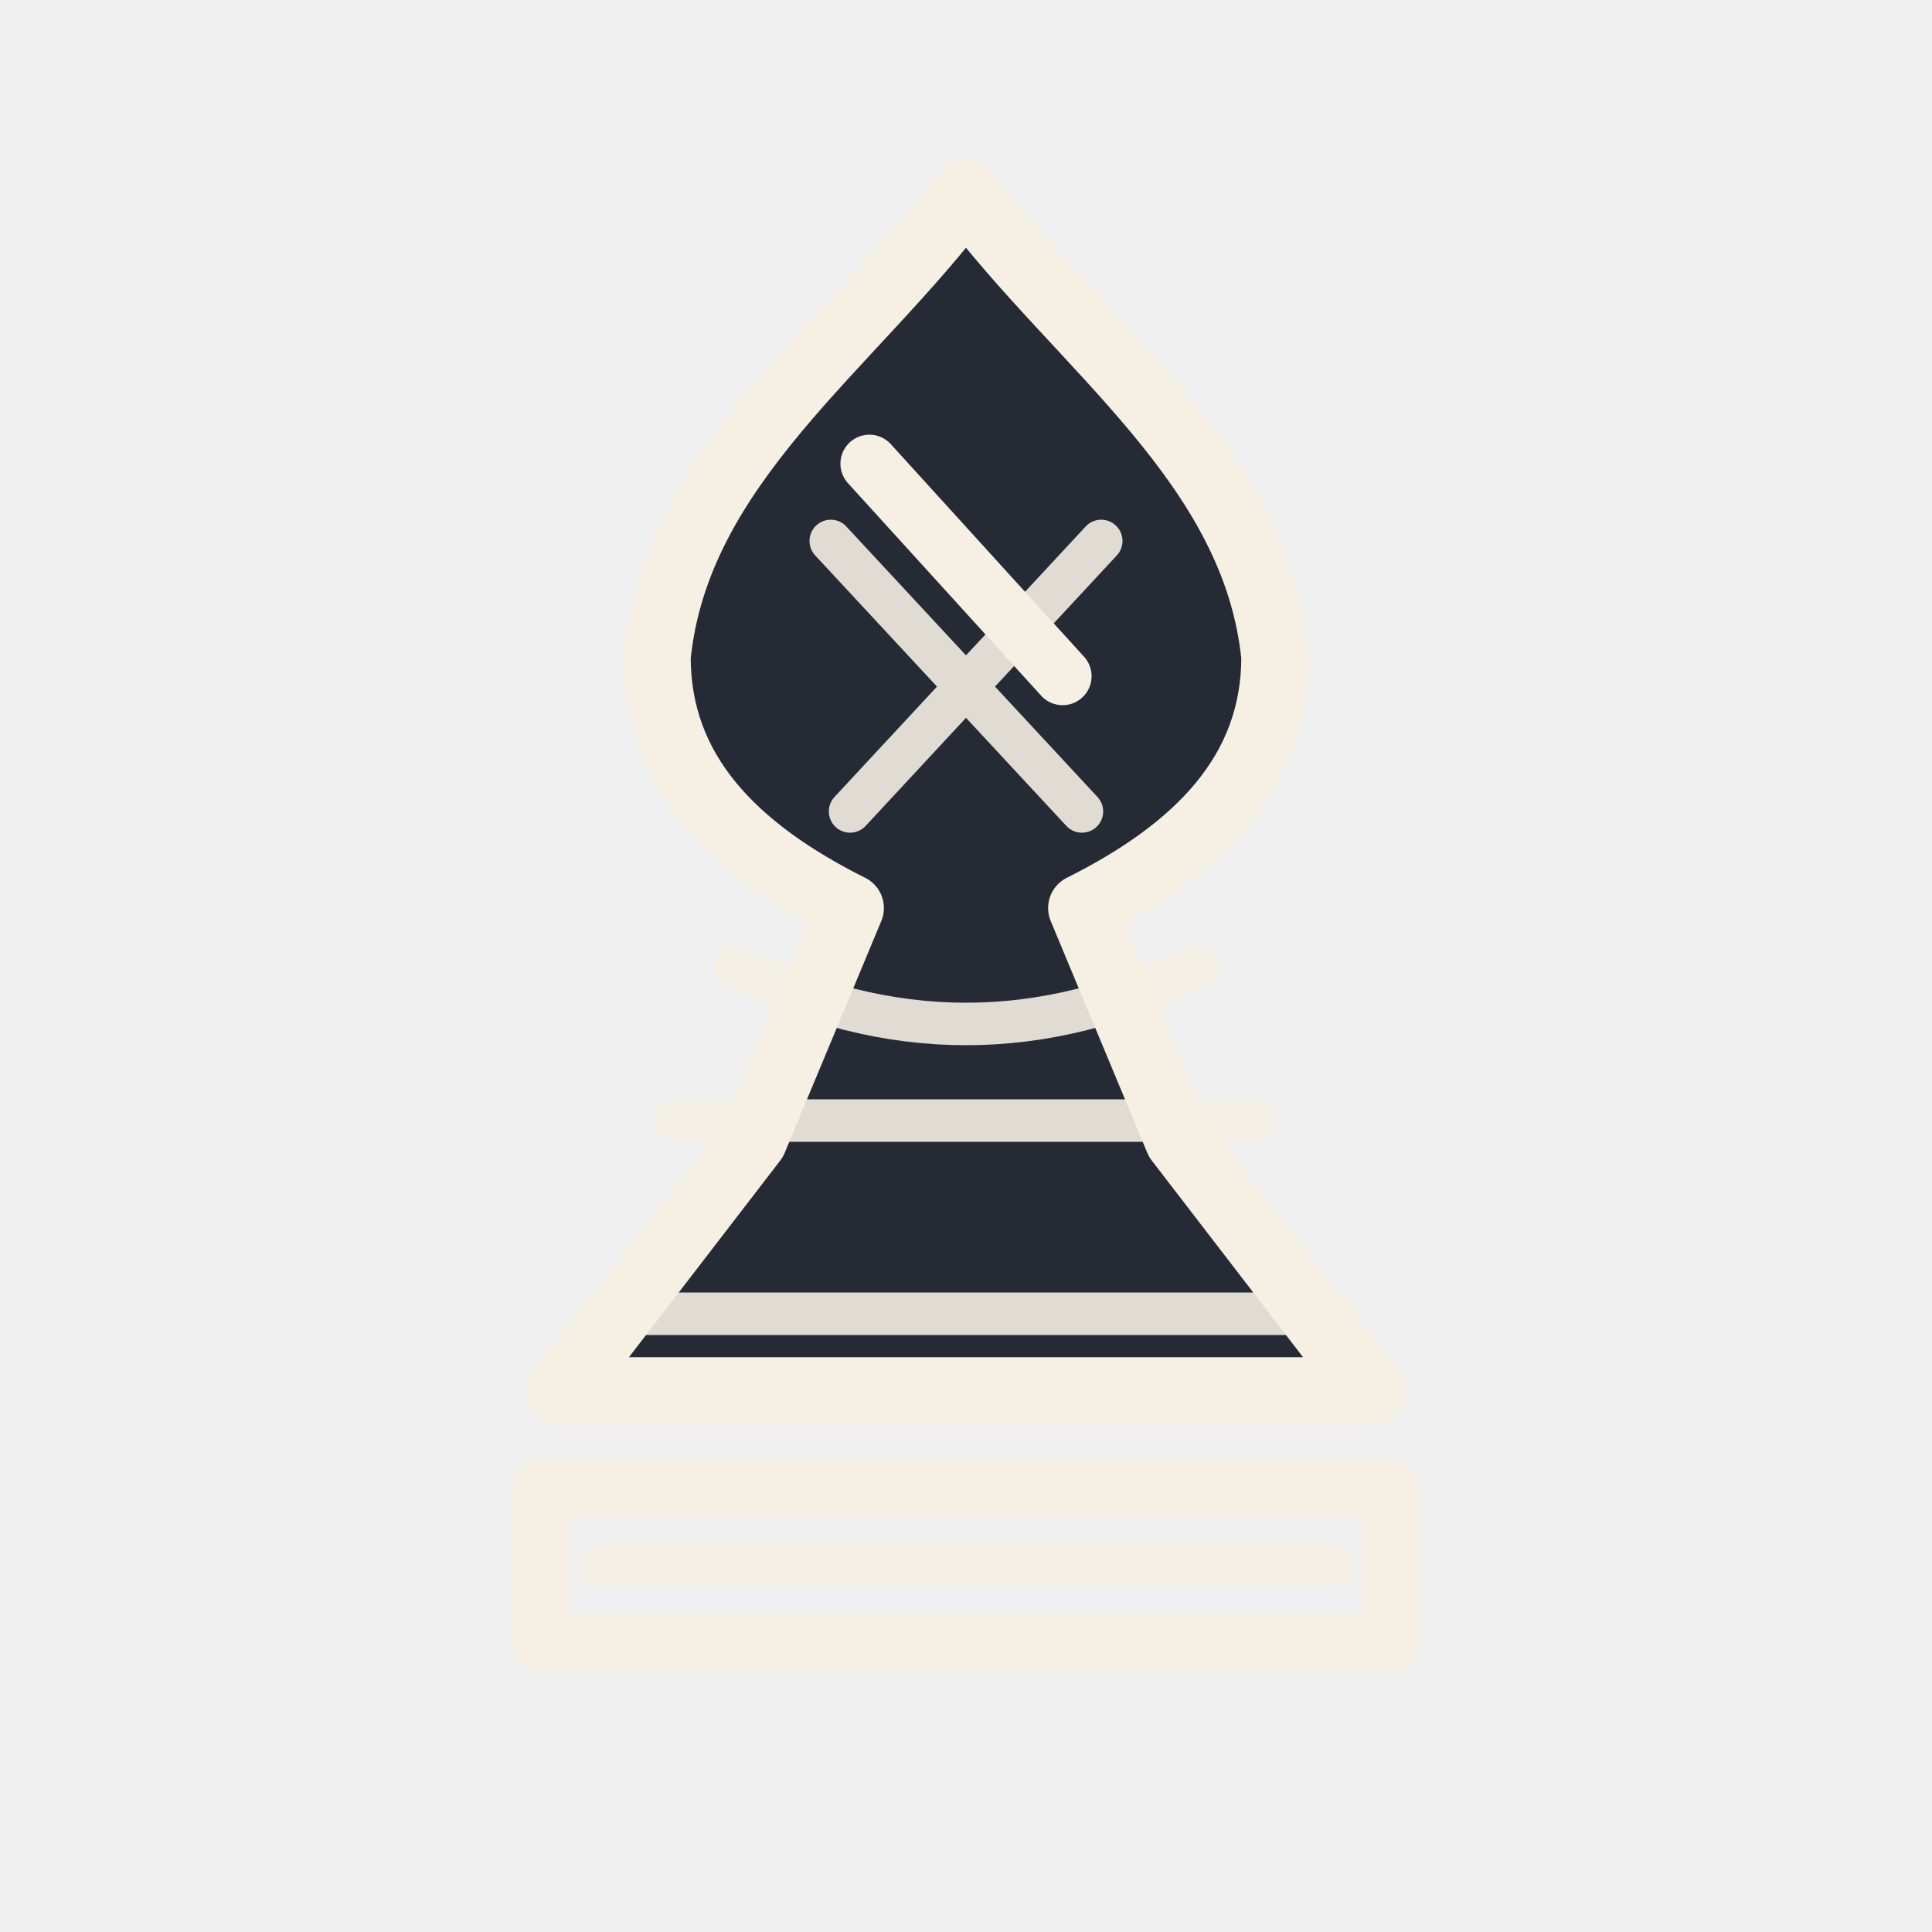
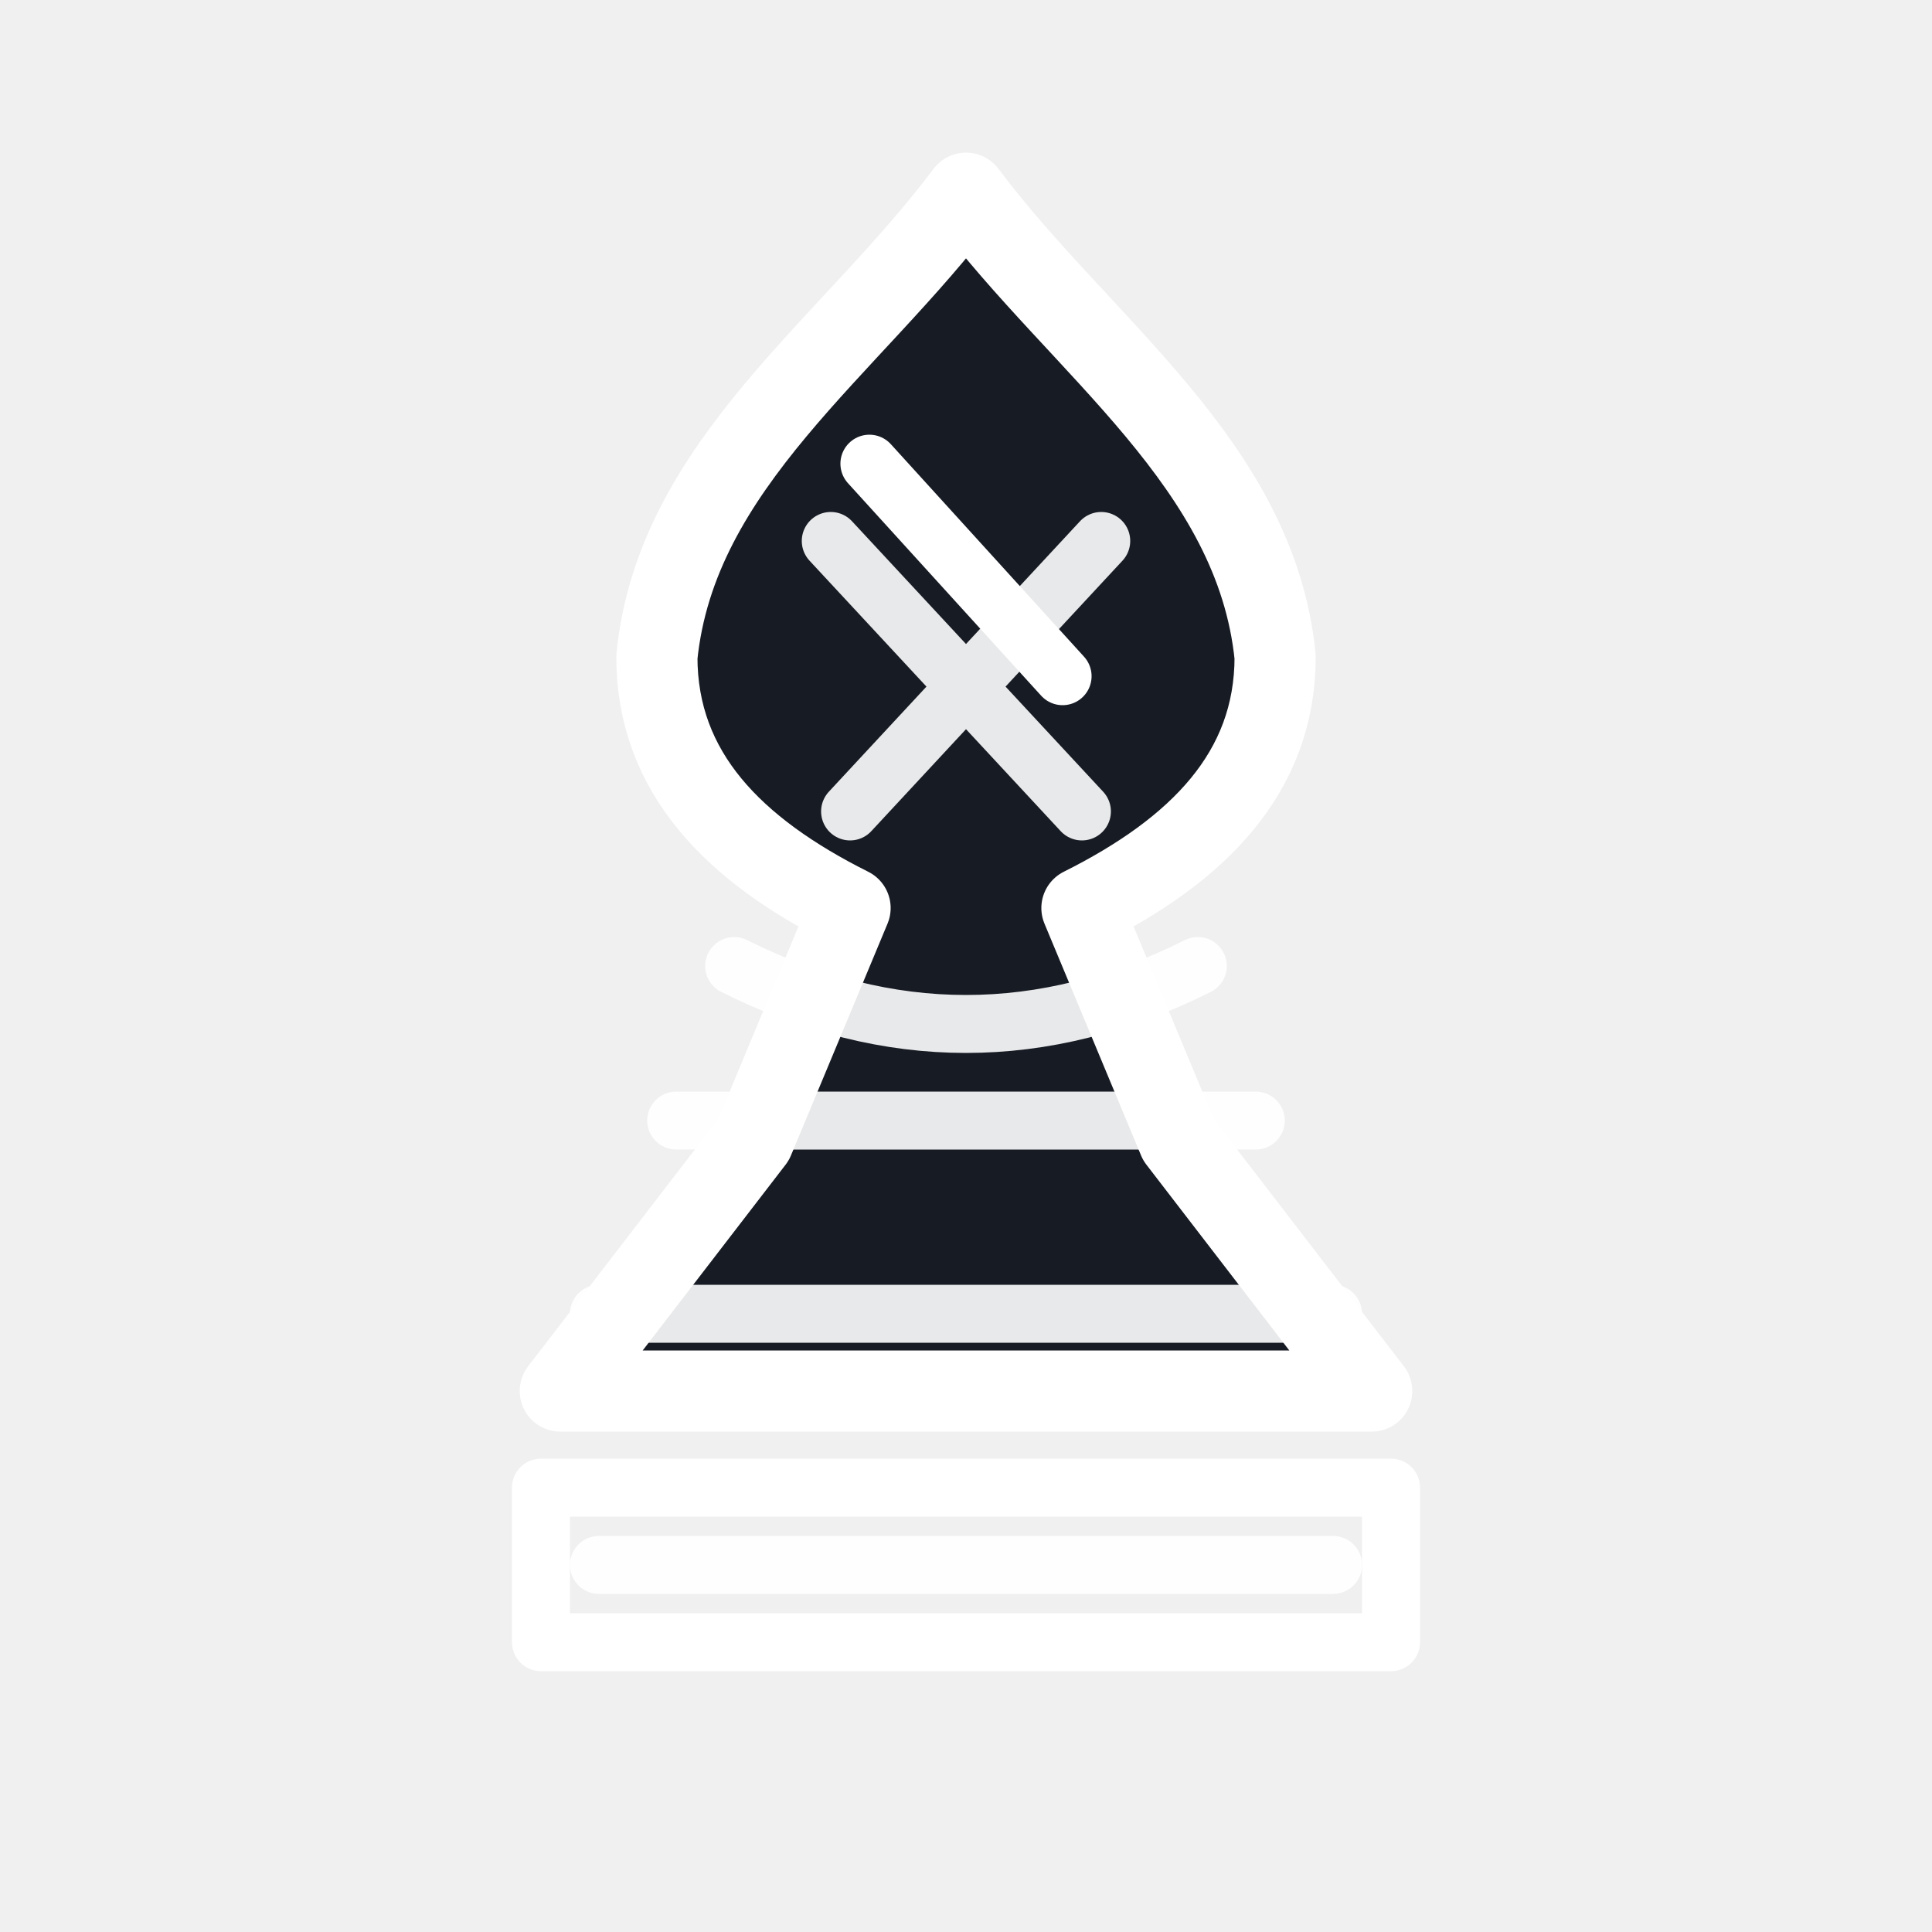
<svg xmlns="http://www.w3.org/2000/svg" viewBox="0 0 100 100" role="img" aria-label="Black Bishop">
-   <g fill="#252a35" stroke="#f5efe4" stroke-width="3.5" stroke-linejoin="round" stroke-linecap="round">
+   <g fill="#171b24" stroke="#ffffff" stroke-width="4.2" stroke-linejoin="round" stroke-linecap="round">
    <path d="M50 10c-6 8-15 14-16 24 0 6 4 10 10 13l-5 12-10 13H71L61 59l-5-12c6-3 10-7 10-13C65 24 56 18 50 10z" />
    <path d="M45 24l10 11M28 77h44v8H28z" fill="none" stroke-width="3" />
-     <g fill="none" stroke="#f5efe4" stroke-width="2.2" stroke-linecap="round" stroke-linejoin="round" opacity=".9">
+     <g fill="none" stroke="#ffffff" stroke-width="3" stroke-linecap="round" stroke-linejoin="round" opacity=".9">
      <path d="M43 28l13 14M57 28L44 42M38 50q12 6 24 0M35 58h30M31 68h38M31 81h38" />
    </g>
  </g>
</svg>
